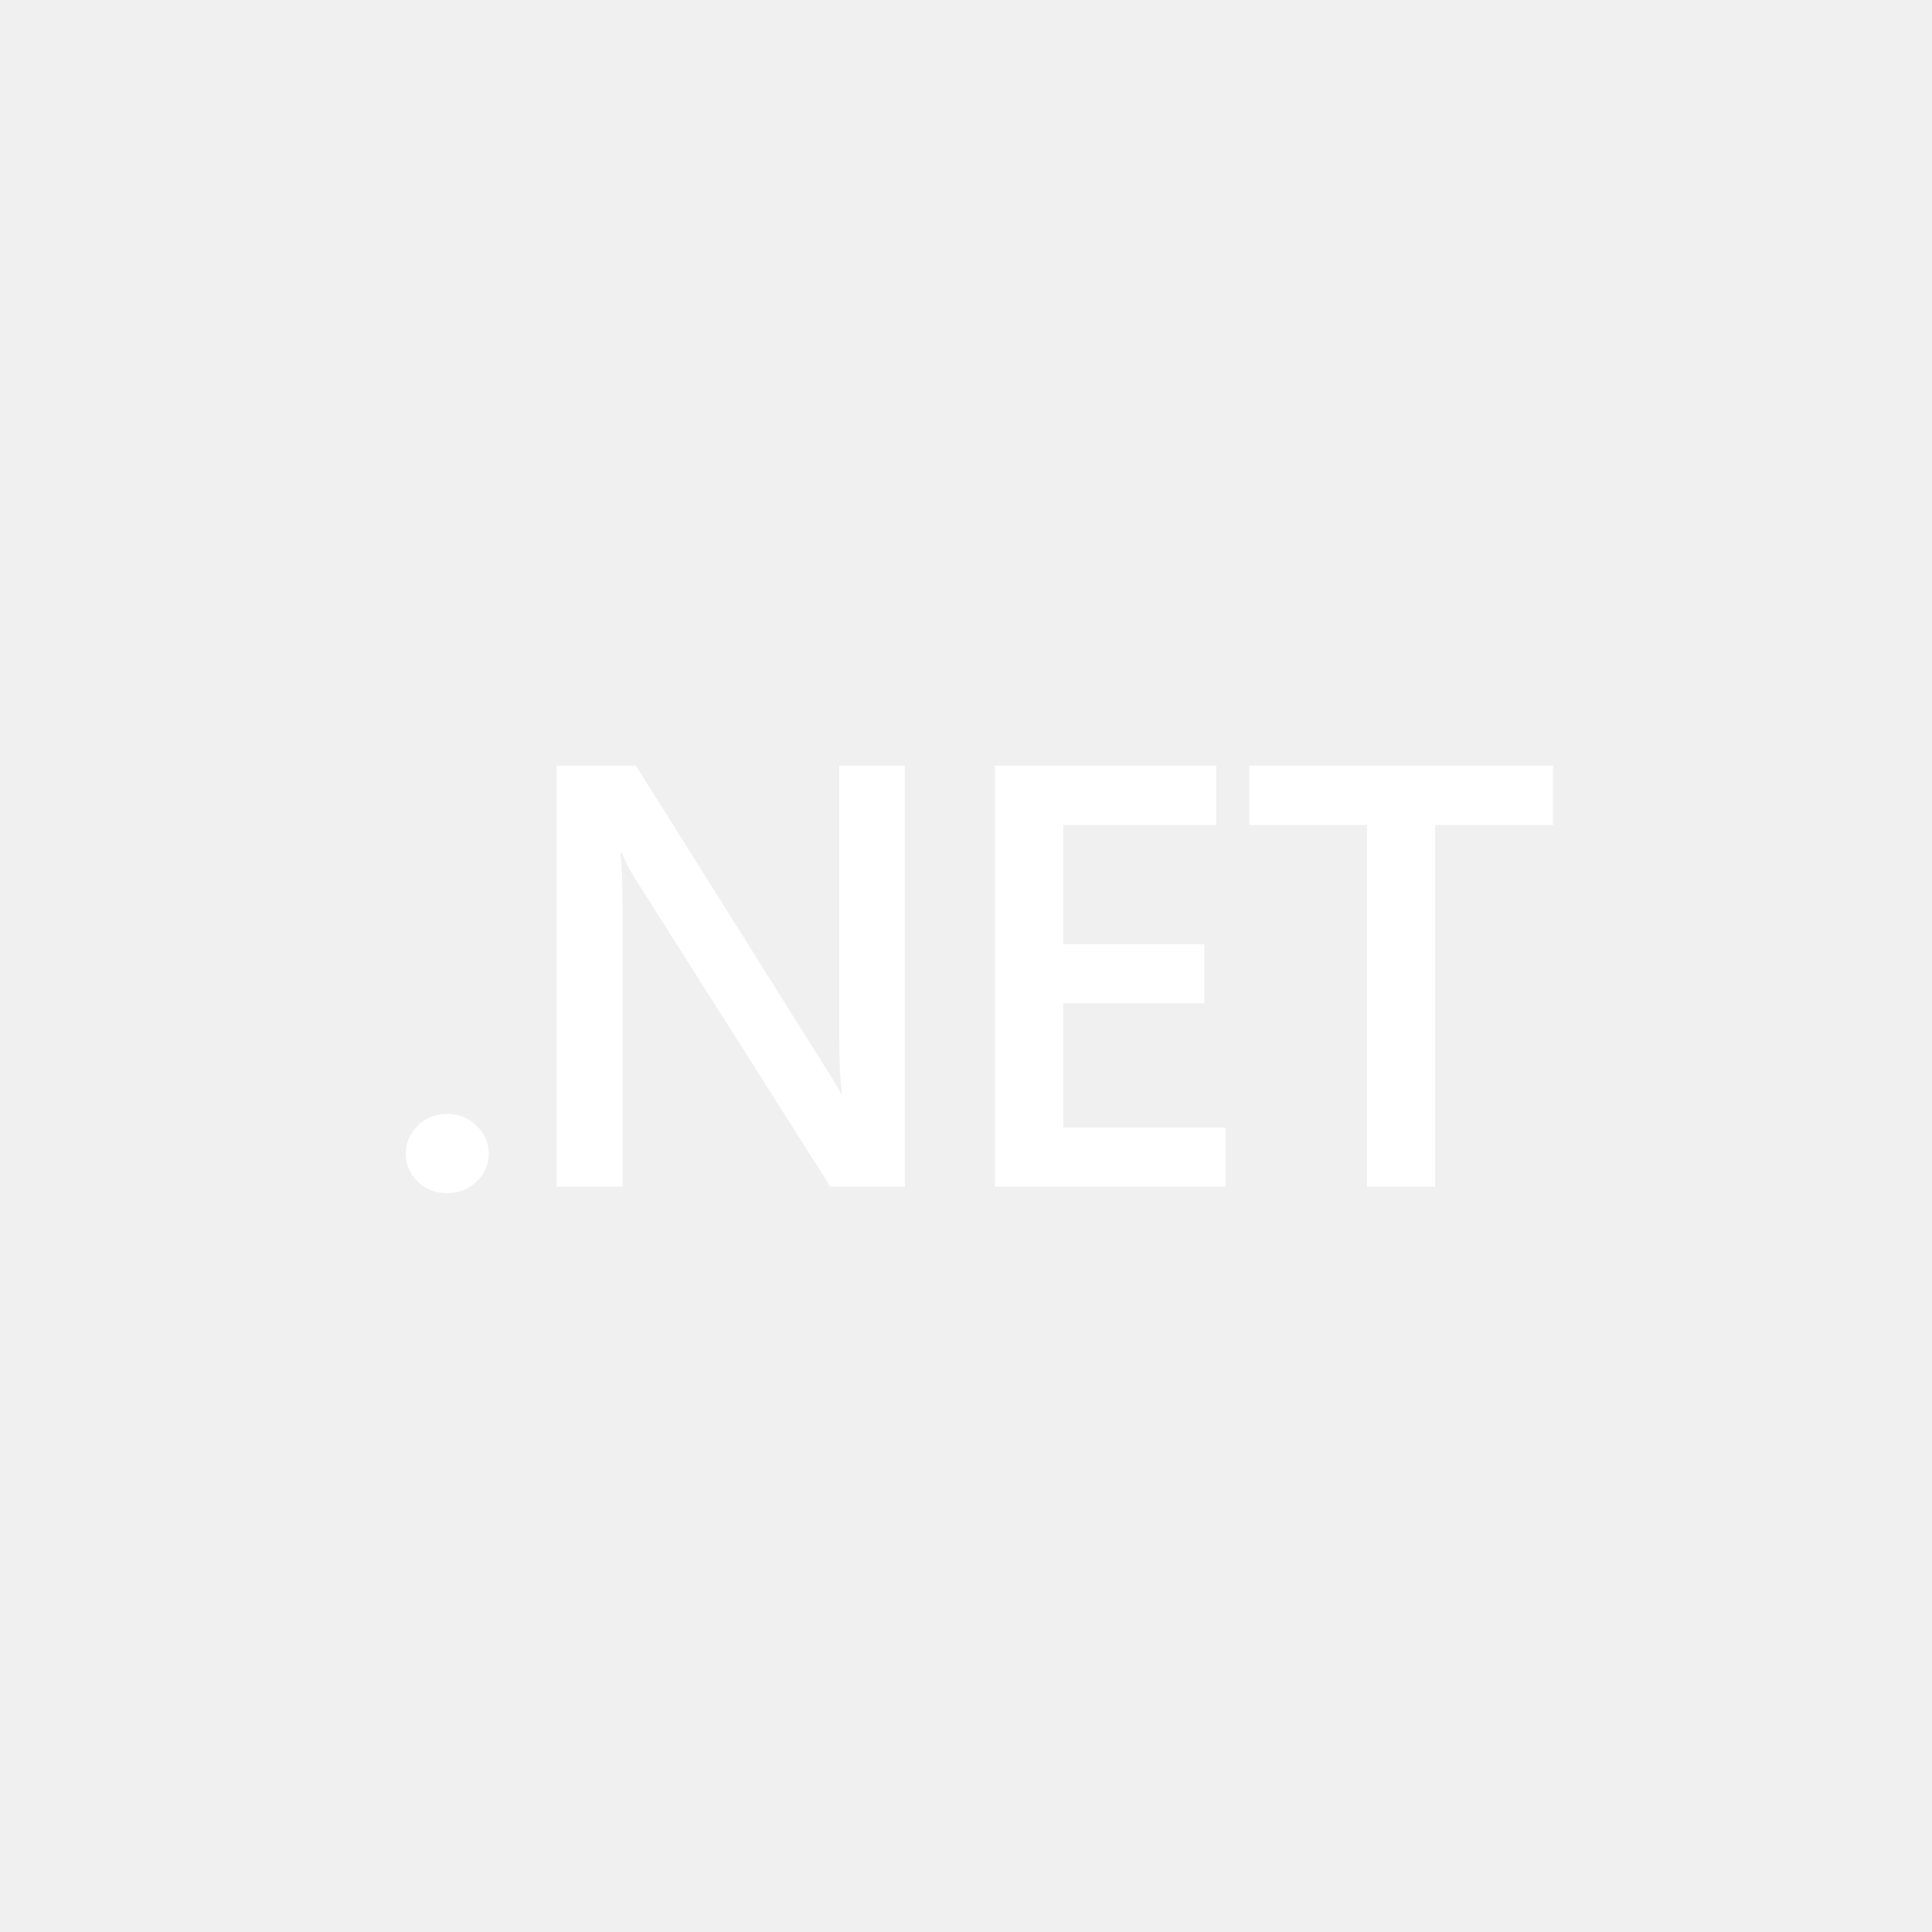
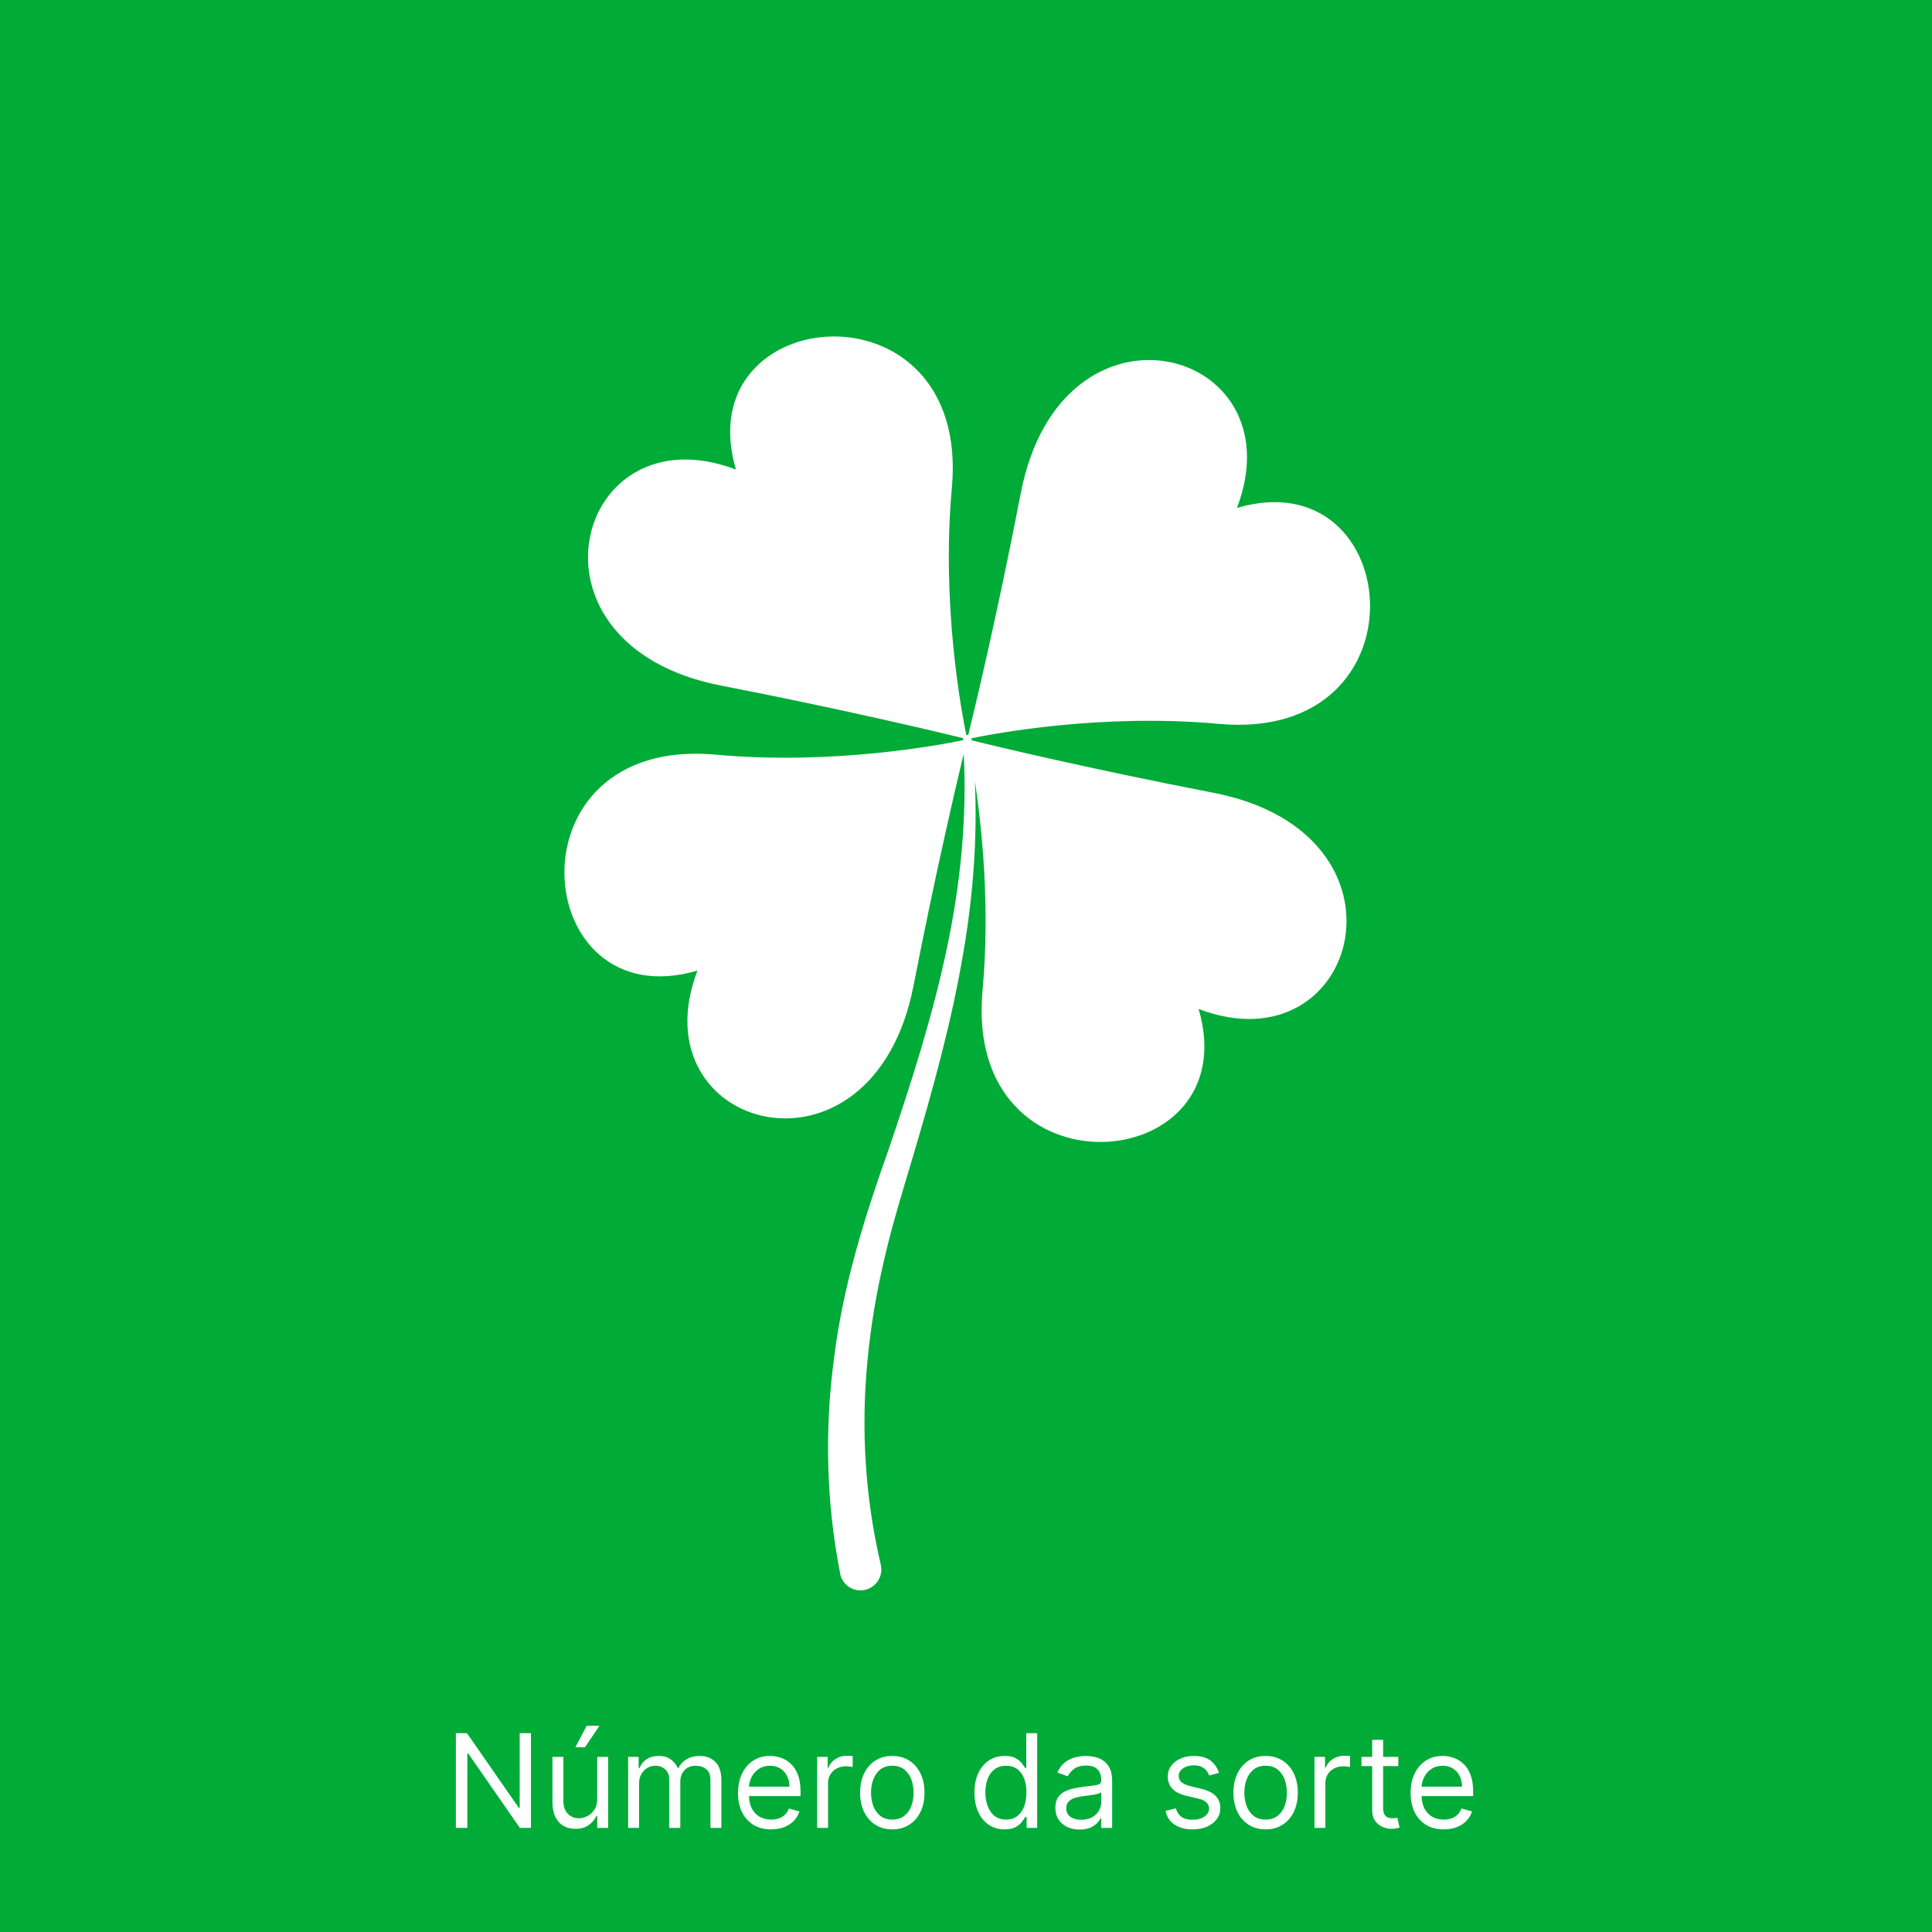
- <svg xmlns="http://www.w3.org/2000/svg" width="456" height="456" viewBox="0 0 456 456" version="1.1" xml:space="preserve" style="fill-rule:evenodd;clip-rule:evenodd;stroke-linejoin:round;stroke-miterlimit:2;">
-   <path d="m 105.5,281.609 c -2.703,0 -5.001,-0.9 -6.893,-2.702 -1.892,-1.848 -2.838,-4.042 -2.838,-6.582 0,-2.587 0.946,-4.804 2.838,-6.652 1.892,-1.848 4.19,-2.772 6.893,-2.772 2.748,0 5.068,0.924 6.96,2.772 1.937,1.848 2.906,4.064 2.906,6.652 0,2.54 -0.968,4.734 -2.906,6.582 -1.892,1.802 -4.212,2.702 -6.96,2.702 z" style="fill:#ffffff;fill-rule:nonzero;stroke-width:0.838" />
-   <path d="M 213.561,280.084 H 195.99 L 149.7,207.054 c -1.171,-1.848 -2.14,-3.765 -2.906,-5.751 h -0.406 c 0.361,2.125 0.541,6.675 0.541,13.65 v 65.132 h -15.543 v -99.36 h 18.719 l 44.737,71.298 c 1.892,2.957 3.109,4.989 3.649,6.098 h 0.27 c -0.45,-2.632 -0.676,-7.09 -0.676,-13.373 v -64.023 h 15.476 z" style="fill:#ffffff;fill-rule:nonzero;stroke-width:0.838" />
-   <path d="m 289.251,280.084 h -54.401 v -99.36 h 52.238 v 13.997 h -36.154 v 28.131 h 33.316 v 13.927 h -33.316 v 29.378 h 38.316 z" style="fill:#ffffff;fill-rule:nonzero;stroke-width:0.838" />
-   <path d="M 366.565,194.721 H 338.722 v 85.363 h -16.084 v -85.363 h -27.775 v -13.997 h 71.701 z" style="fill:#ffffff;fill-rule:nonzero;stroke-width:0.838" />
+ <svg xmlns="http://www.w3.org/2000/svg" width="178" height="178" viewBox="0 0 178 178" fill="none">
+   <rect width="178" height="178" fill="#00AB37" />
+   <path d="M48.92 159.682V168.409H47.898L43.142 161.557H43.057V168.409H42V159.682H43.023L47.795 166.551H47.881V159.682H48.92ZM55.024 165.733V161.864H56.029V168.409H55.024V167.301H54.956C54.802 167.633 54.564 167.916 54.24 168.149C53.916 168.379 53.507 168.494 53.012 168.494C52.603 168.494 52.24 168.405 51.922 168.226C51.603 168.044 51.353 167.771 51.172 167.408C50.99 167.041 50.899 166.579 50.899 166.023V161.864H51.904V165.954C51.904 166.432 52.038 166.812 52.305 167.097C52.575 167.381 52.919 167.523 53.336 167.523C53.586 167.523 53.841 167.459 54.099 167.331C54.361 167.203 54.579 167.007 54.755 166.743C54.934 166.479 55.024 166.142 55.024 165.733ZM53.012 160.977L54.052 159H55.228L53.899 160.977H53.012ZM57.871 168.409V161.864H58.843V162.886H58.928C59.065 162.537 59.285 162.266 59.589 162.072C59.893 161.876 60.258 161.778 60.684 161.778C61.116 161.778 61.475 161.876 61.762 162.072C62.052 162.266 62.278 162.537 62.44 162.886H62.508C62.675 162.548 62.927 162.28 63.262 162.081C63.597 161.879 63.999 161.778 64.468 161.778C65.053 161.778 65.532 161.962 65.904 162.328C66.276 162.692 66.462 163.258 66.462 164.028V168.409H65.457V164.028C65.457 163.545 65.325 163.2 65.06 162.993C64.796 162.785 64.485 162.682 64.127 162.682C63.667 162.682 63.31 162.821 63.057 163.099C62.805 163.375 62.678 163.724 62.678 164.148V168.409H61.656V163.926C61.656 163.554 61.535 163.254 61.293 163.027C61.052 162.797 60.741 162.682 60.36 162.682C60.099 162.682 59.854 162.751 59.627 162.891C59.403 163.03 59.221 163.223 59.082 163.47C58.945 163.714 58.877 163.997 58.877 164.318V168.409H57.871ZM71.046 168.545C70.415 168.545 69.871 168.406 69.413 168.128C68.959 167.847 68.608 167.454 68.361 166.952C68.117 166.446 67.994 165.858 67.994 165.187C67.994 164.517 68.117 163.926 68.361 163.415C68.608 162.9 68.952 162.5 69.392 162.213C69.835 161.923 70.352 161.778 70.943 161.778C71.284 161.778 71.621 161.835 71.953 161.949C72.285 162.062 72.588 162.247 72.861 162.503C73.133 162.756 73.351 163.091 73.513 163.508C73.675 163.926 73.756 164.44 73.756 165.051V165.477H68.71V164.608H72.733C72.733 164.239 72.659 163.909 72.511 163.619C72.367 163.329 72.159 163.101 71.889 162.933C71.622 162.766 71.307 162.682 70.943 162.682C70.543 162.682 70.196 162.781 69.903 162.98C69.614 163.176 69.391 163.432 69.234 163.747C69.078 164.062 69 164.4 69 164.761V165.341C69 165.835 69.085 166.254 69.256 166.598C69.429 166.939 69.669 167.199 69.976 167.378C70.283 167.554 70.639 167.642 71.046 167.642C71.31 167.642 71.548 167.605 71.761 167.531C71.977 167.454 72.163 167.341 72.32 167.19C72.476 167.037 72.597 166.846 72.682 166.619L73.653 166.892C73.551 167.221 73.379 167.511 73.138 167.761C72.896 168.008 72.598 168.202 72.243 168.341C71.888 168.477 71.489 168.545 71.046 168.545ZM75.285 168.409V161.864H76.257V162.852H76.325C76.445 162.528 76.66 162.266 76.973 162.064C77.285 161.862 77.638 161.761 78.03 161.761C78.104 161.761 78.196 161.763 78.307 161.766C78.418 161.768 78.501 161.773 78.558 161.778V162.801C78.524 162.793 78.446 162.78 78.324 162.763C78.205 162.743 78.078 162.733 77.945 162.733C77.626 162.733 77.342 162.8 77.092 162.933C76.845 163.064 76.649 163.246 76.504 163.479C76.362 163.709 76.291 163.971 76.291 164.267V168.409H75.285ZM82.21 168.545C81.619 168.545 81.101 168.405 80.655 168.123C80.212 167.842 79.865 167.449 79.615 166.943C79.368 166.437 79.244 165.846 79.244 165.17C79.244 164.489 79.368 163.893 79.615 163.385C79.865 162.876 80.212 162.481 80.655 162.2C81.101 161.919 81.619 161.778 82.21 161.778C82.801 161.778 83.318 161.919 83.761 162.2C84.207 162.481 84.554 162.876 84.801 163.385C85.051 163.893 85.176 164.489 85.176 165.17C85.176 165.846 85.051 166.437 84.801 166.943C84.554 167.449 84.207 167.842 83.761 168.123C83.318 168.405 82.801 168.545 82.21 168.545ZM82.21 167.642C82.659 167.642 83.028 167.527 83.318 167.297C83.608 167.067 83.823 166.764 83.962 166.389C84.101 166.014 84.171 165.608 84.171 165.17C84.171 164.733 84.101 164.325 83.962 163.947C83.823 163.57 83.608 163.264 83.318 163.031C83.028 162.798 82.659 162.682 82.21 162.682C81.761 162.682 81.392 162.798 81.102 163.031C80.812 163.264 80.598 163.57 80.459 163.947C80.32 164.325 80.25 164.733 80.25 165.17C80.25 165.608 80.32 166.014 80.459 166.389C80.598 166.764 80.812 167.067 81.102 167.297C81.392 167.527 81.761 167.642 82.21 167.642ZM92.558 168.545C92.012 168.545 91.531 168.408 91.113 168.132C90.696 167.854 90.369 167.462 90.133 166.956C89.897 166.447 89.779 165.847 89.779 165.153C89.779 164.466 89.897 163.869 90.133 163.364C90.369 162.858 90.697 162.467 91.118 162.192C91.538 161.916 92.024 161.778 92.575 161.778C93.001 161.778 93.338 161.849 93.585 161.991C93.835 162.131 94.025 162.29 94.156 162.469C94.289 162.645 94.393 162.79 94.467 162.903H94.552V159.682H95.558V168.409H94.586V167.403H94.467C94.393 167.523 94.288 167.673 94.152 167.855C94.015 168.034 93.821 168.195 93.568 168.337C93.315 168.476 92.978 168.545 92.558 168.545ZM92.694 167.642C93.098 167.642 93.439 167.537 93.717 167.327C93.995 167.114 94.207 166.82 94.352 166.445C94.497 166.067 94.569 165.631 94.569 165.136C94.569 164.648 94.498 164.22 94.356 163.854C94.214 163.484 94.004 163.197 93.725 162.993C93.447 162.785 93.103 162.682 92.694 162.682C92.268 162.682 91.913 162.791 91.629 163.01C91.348 163.226 91.136 163.52 90.994 163.892C90.855 164.261 90.785 164.676 90.785 165.136C90.785 165.602 90.856 166.025 90.998 166.406C91.143 166.784 91.356 167.085 91.637 167.31C91.921 167.531 92.274 167.642 92.694 167.642ZM99.466 168.562C99.051 168.562 98.674 168.484 98.336 168.328C97.998 168.169 97.73 167.94 97.531 167.642C97.332 167.341 97.233 166.977 97.233 166.551C97.233 166.176 97.306 165.872 97.454 165.639C97.602 165.403 97.799 165.219 98.046 165.085C98.294 164.952 98.566 164.852 98.865 164.787C99.166 164.719 99.468 164.665 99.772 164.625C100.17 164.574 100.492 164.535 100.74 164.51C100.99 164.481 101.171 164.435 101.285 164.369C101.401 164.304 101.46 164.19 101.46 164.028V163.994C101.46 163.574 101.345 163.247 101.115 163.014C100.887 162.781 100.542 162.665 100.079 162.665C99.599 162.665 99.223 162.77 98.95 162.98C98.677 163.19 98.486 163.415 98.375 163.653L97.42 163.312C97.591 162.915 97.818 162.605 98.102 162.383C98.389 162.159 98.701 162.003 99.039 161.915C99.38 161.824 99.716 161.778 100.045 161.778C100.255 161.778 100.497 161.804 100.769 161.855C101.045 161.903 101.311 162.004 101.566 162.158C101.825 162.311 102.039 162.543 102.21 162.852C102.38 163.162 102.465 163.577 102.465 164.097V168.409H101.46V167.523H101.409C101.34 167.665 101.227 167.817 101.068 167.979C100.909 168.141 100.697 168.278 100.433 168.392C100.168 168.506 99.846 168.562 99.466 168.562ZM99.619 167.659C100.017 167.659 100.352 167.581 100.624 167.425C100.9 167.268 101.107 167.067 101.247 166.82C101.389 166.572 101.46 166.312 101.46 166.04V165.119C101.417 165.17 101.323 165.217 101.178 165.26C101.036 165.3 100.872 165.335 100.684 165.366C100.499 165.395 100.319 165.42 100.143 165.443C99.97 165.463 99.829 165.48 99.721 165.494C99.46 165.528 99.216 165.584 98.988 165.66C98.764 165.734 98.582 165.846 98.443 165.997C98.306 166.145 98.238 166.346 98.238 166.602C98.238 166.952 98.368 167.216 98.626 167.395C98.887 167.571 99.218 167.659 99.619 167.659ZM112.312 163.329L111.409 163.585C111.352 163.435 111.268 163.288 111.157 163.146C111.05 163.001 110.902 162.882 110.714 162.788C110.527 162.695 110.287 162.648 109.994 162.648C109.594 162.648 109.26 162.74 108.993 162.925C108.729 163.106 108.596 163.338 108.596 163.619C108.596 163.869 108.687 164.067 108.869 164.212C109.051 164.356 109.335 164.477 109.721 164.574L110.693 164.812C111.278 164.954 111.714 165.172 112.001 165.464C112.288 165.754 112.432 166.128 112.432 166.585C112.432 166.96 112.324 167.295 112.108 167.591C111.895 167.886 111.596 168.119 111.213 168.29C110.829 168.46 110.383 168.545 109.875 168.545C109.207 168.545 108.655 168.4 108.217 168.111C107.78 167.821 107.503 167.398 107.386 166.841L108.341 166.602C108.432 166.954 108.604 167.219 108.856 167.395C109.112 167.571 109.446 167.659 109.858 167.659C110.327 167.659 110.699 167.56 110.974 167.361C111.253 167.159 111.392 166.918 111.392 166.636C111.392 166.409 111.312 166.219 111.153 166.065C110.994 165.909 110.75 165.793 110.42 165.716L109.329 165.46C108.73 165.318 108.29 165.098 108.008 164.8C107.73 164.498 107.591 164.122 107.591 163.67C107.591 163.301 107.694 162.974 107.902 162.69C108.112 162.406 108.398 162.183 108.758 162.021C109.122 161.859 109.534 161.778 109.994 161.778C110.642 161.778 111.15 161.92 111.52 162.204C111.892 162.489 112.156 162.864 112.312 163.329ZM116.605 168.545C116.014 168.545 115.495 168.405 115.049 168.123C114.606 167.842 114.259 167.449 114.009 166.943C113.762 166.437 113.639 165.846 113.639 165.17C113.639 164.489 113.762 163.893 114.009 163.385C114.259 162.876 114.606 162.481 115.049 162.2C115.495 161.919 116.014 161.778 116.605 161.778C117.195 161.778 117.713 161.919 118.156 162.2C118.602 162.481 118.948 162.876 119.195 163.385C119.445 163.893 119.57 164.489 119.57 165.17C119.57 165.846 119.445 166.437 119.195 166.943C118.948 167.449 118.602 167.842 118.156 168.123C117.713 168.405 117.195 168.545 116.605 168.545ZM116.605 167.642C117.053 167.642 117.423 167.527 117.713 167.297C118.002 167.067 118.217 166.764 118.356 166.389C118.495 166.014 118.565 165.608 118.565 165.17C118.565 164.733 118.495 164.325 118.356 163.947C118.217 163.57 118.002 163.264 117.713 163.031C117.423 162.798 117.053 162.682 116.605 162.682C116.156 162.682 115.786 162.798 115.497 163.031C115.207 163.264 114.992 163.57 114.853 163.947C114.714 164.325 114.644 164.733 114.644 165.17C114.644 165.608 114.714 166.014 114.853 166.389C114.992 166.764 115.207 167.067 115.497 167.297C115.786 167.527 116.156 167.642 116.605 167.642ZM121.106 168.409V161.864H122.077V162.852H122.145C122.265 162.528 122.481 162.266 122.793 162.064C123.106 161.862 123.458 161.761 123.85 161.761C123.924 161.761 124.016 161.763 124.127 161.766C124.238 161.768 124.322 161.773 124.378 161.778V162.801C124.344 162.793 124.266 162.78 124.144 162.763C124.025 162.743 123.898 162.733 123.765 162.733C123.447 162.733 123.162 162.8 122.912 162.933C122.665 163.064 122.469 163.246 122.324 163.479C122.182 163.709 122.111 163.971 122.111 164.267V168.409H121.106ZM128.827 161.864V162.716H125.435V161.864H128.827ZM126.424 160.295H127.43V166.534C127.43 166.818 127.471 167.031 127.553 167.173C127.638 167.312 127.746 167.406 127.877 167.454C128.01 167.5 128.151 167.523 128.299 167.523C128.41 167.523 128.501 167.517 128.572 167.506C128.643 167.491 128.699 167.48 128.742 167.471L128.947 168.375C128.878 168.4 128.783 168.426 128.661 168.452C128.539 168.48 128.384 168.494 128.197 168.494C127.912 168.494 127.634 168.433 127.361 168.311C127.091 168.189 126.867 168.003 126.688 167.753C126.512 167.503 126.424 167.187 126.424 166.807V160.295ZM133.014 168.545C132.383 168.545 131.839 168.406 131.382 168.128C130.927 167.847 130.577 167.454 130.329 166.952C130.085 166.446 129.963 165.858 129.963 165.187C129.963 164.517 130.085 163.926 130.329 163.415C130.577 162.9 130.92 162.5 131.361 162.213C131.804 161.923 132.321 161.778 132.912 161.778C133.253 161.778 133.589 161.835 133.922 161.949C134.254 162.062 134.557 162.247 134.829 162.503C135.102 162.756 135.319 163.091 135.481 163.508C135.643 163.926 135.724 164.44 135.724 165.051V165.477H130.679V164.608H134.702C134.702 164.239 134.628 163.909 134.48 163.619C134.335 163.329 134.128 163.101 133.858 162.933C133.591 162.766 133.275 162.682 132.912 162.682C132.511 162.682 132.165 162.781 131.872 162.98C131.582 163.176 131.359 163.432 131.203 163.747C131.047 164.062 130.969 164.4 130.969 164.761V165.341C130.969 165.835 131.054 166.254 131.224 166.598C131.398 166.939 131.638 167.199 131.944 167.378C132.251 167.554 132.608 167.642 133.014 167.642C133.278 167.642 133.517 167.605 133.73 167.531C133.946 167.454 134.132 167.341 134.288 167.19C134.444 167.037 134.565 166.846 134.65 166.619L135.622 166.892C135.52 167.221 135.348 167.511 135.106 167.761C134.865 168.008 134.567 168.202 134.211 168.341C133.856 168.477 133.457 168.545 133.014 168.545Z" fill="white" />
+   <path fill-rule="evenodd" clip-rule="evenodd" d="M111.777 73.036C100.257 70.809 91.457 68.689 89.524 68.209L89.511 68.062L89.497 68.022C91.524 67.596 101.471 65.703 112.257 66.689C131.724 68.476 129.471 42.236 113.964 46.796C119.604 32.009 97.791 26.076 94.044 45.449C91.804 57.049 89.657 65.876 89.204 67.729C89.164 67.716 89.124 67.716 89.084 67.716L89.031 67.729C88.617 65.716 86.711 55.769 87.697 44.969C89.484 25.503 63.244 27.756 67.804 43.262C53.004 37.622 47.084 59.422 66.457 63.169C78.044 65.422 86.871 67.556 88.737 68.009C88.724 68.049 88.711 68.103 88.724 68.142V68.196C86.671 68.623 76.737 70.516 65.964 69.529C46.511 67.743 48.751 93.982 64.257 89.422C58.617 104.209 80.431 110.129 84.177 90.756C86.164 80.556 88.057 72.489 88.791 69.436C89.097 75.449 88.484 81.476 87.244 87.342C85.924 93.649 83.937 99.809 81.857 105.942C79.684 112.036 77.684 118.423 76.857 125.009C75.964 131.596 76.111 138.382 77.404 144.969V144.982L77.417 145.049C77.657 146.076 78.684 146.716 79.711 146.476C80.751 146.223 81.391 145.196 81.151 144.169C79.711 138.036 79.311 131.676 79.924 125.369C80.217 122.209 80.751 119.062 81.484 115.956C82.204 112.836 83.151 109.782 84.084 106.649C85.937 100.409 87.697 94.103 88.777 87.636C89.657 82.463 90.057 77.196 89.817 71.956C90.457 76.222 91.231 83.516 90.524 91.249C88.737 110.702 114.991 108.463 110.431 92.956C125.217 98.596 131.151 76.782 111.777 73.036Z" fill="white" />
</svg>
